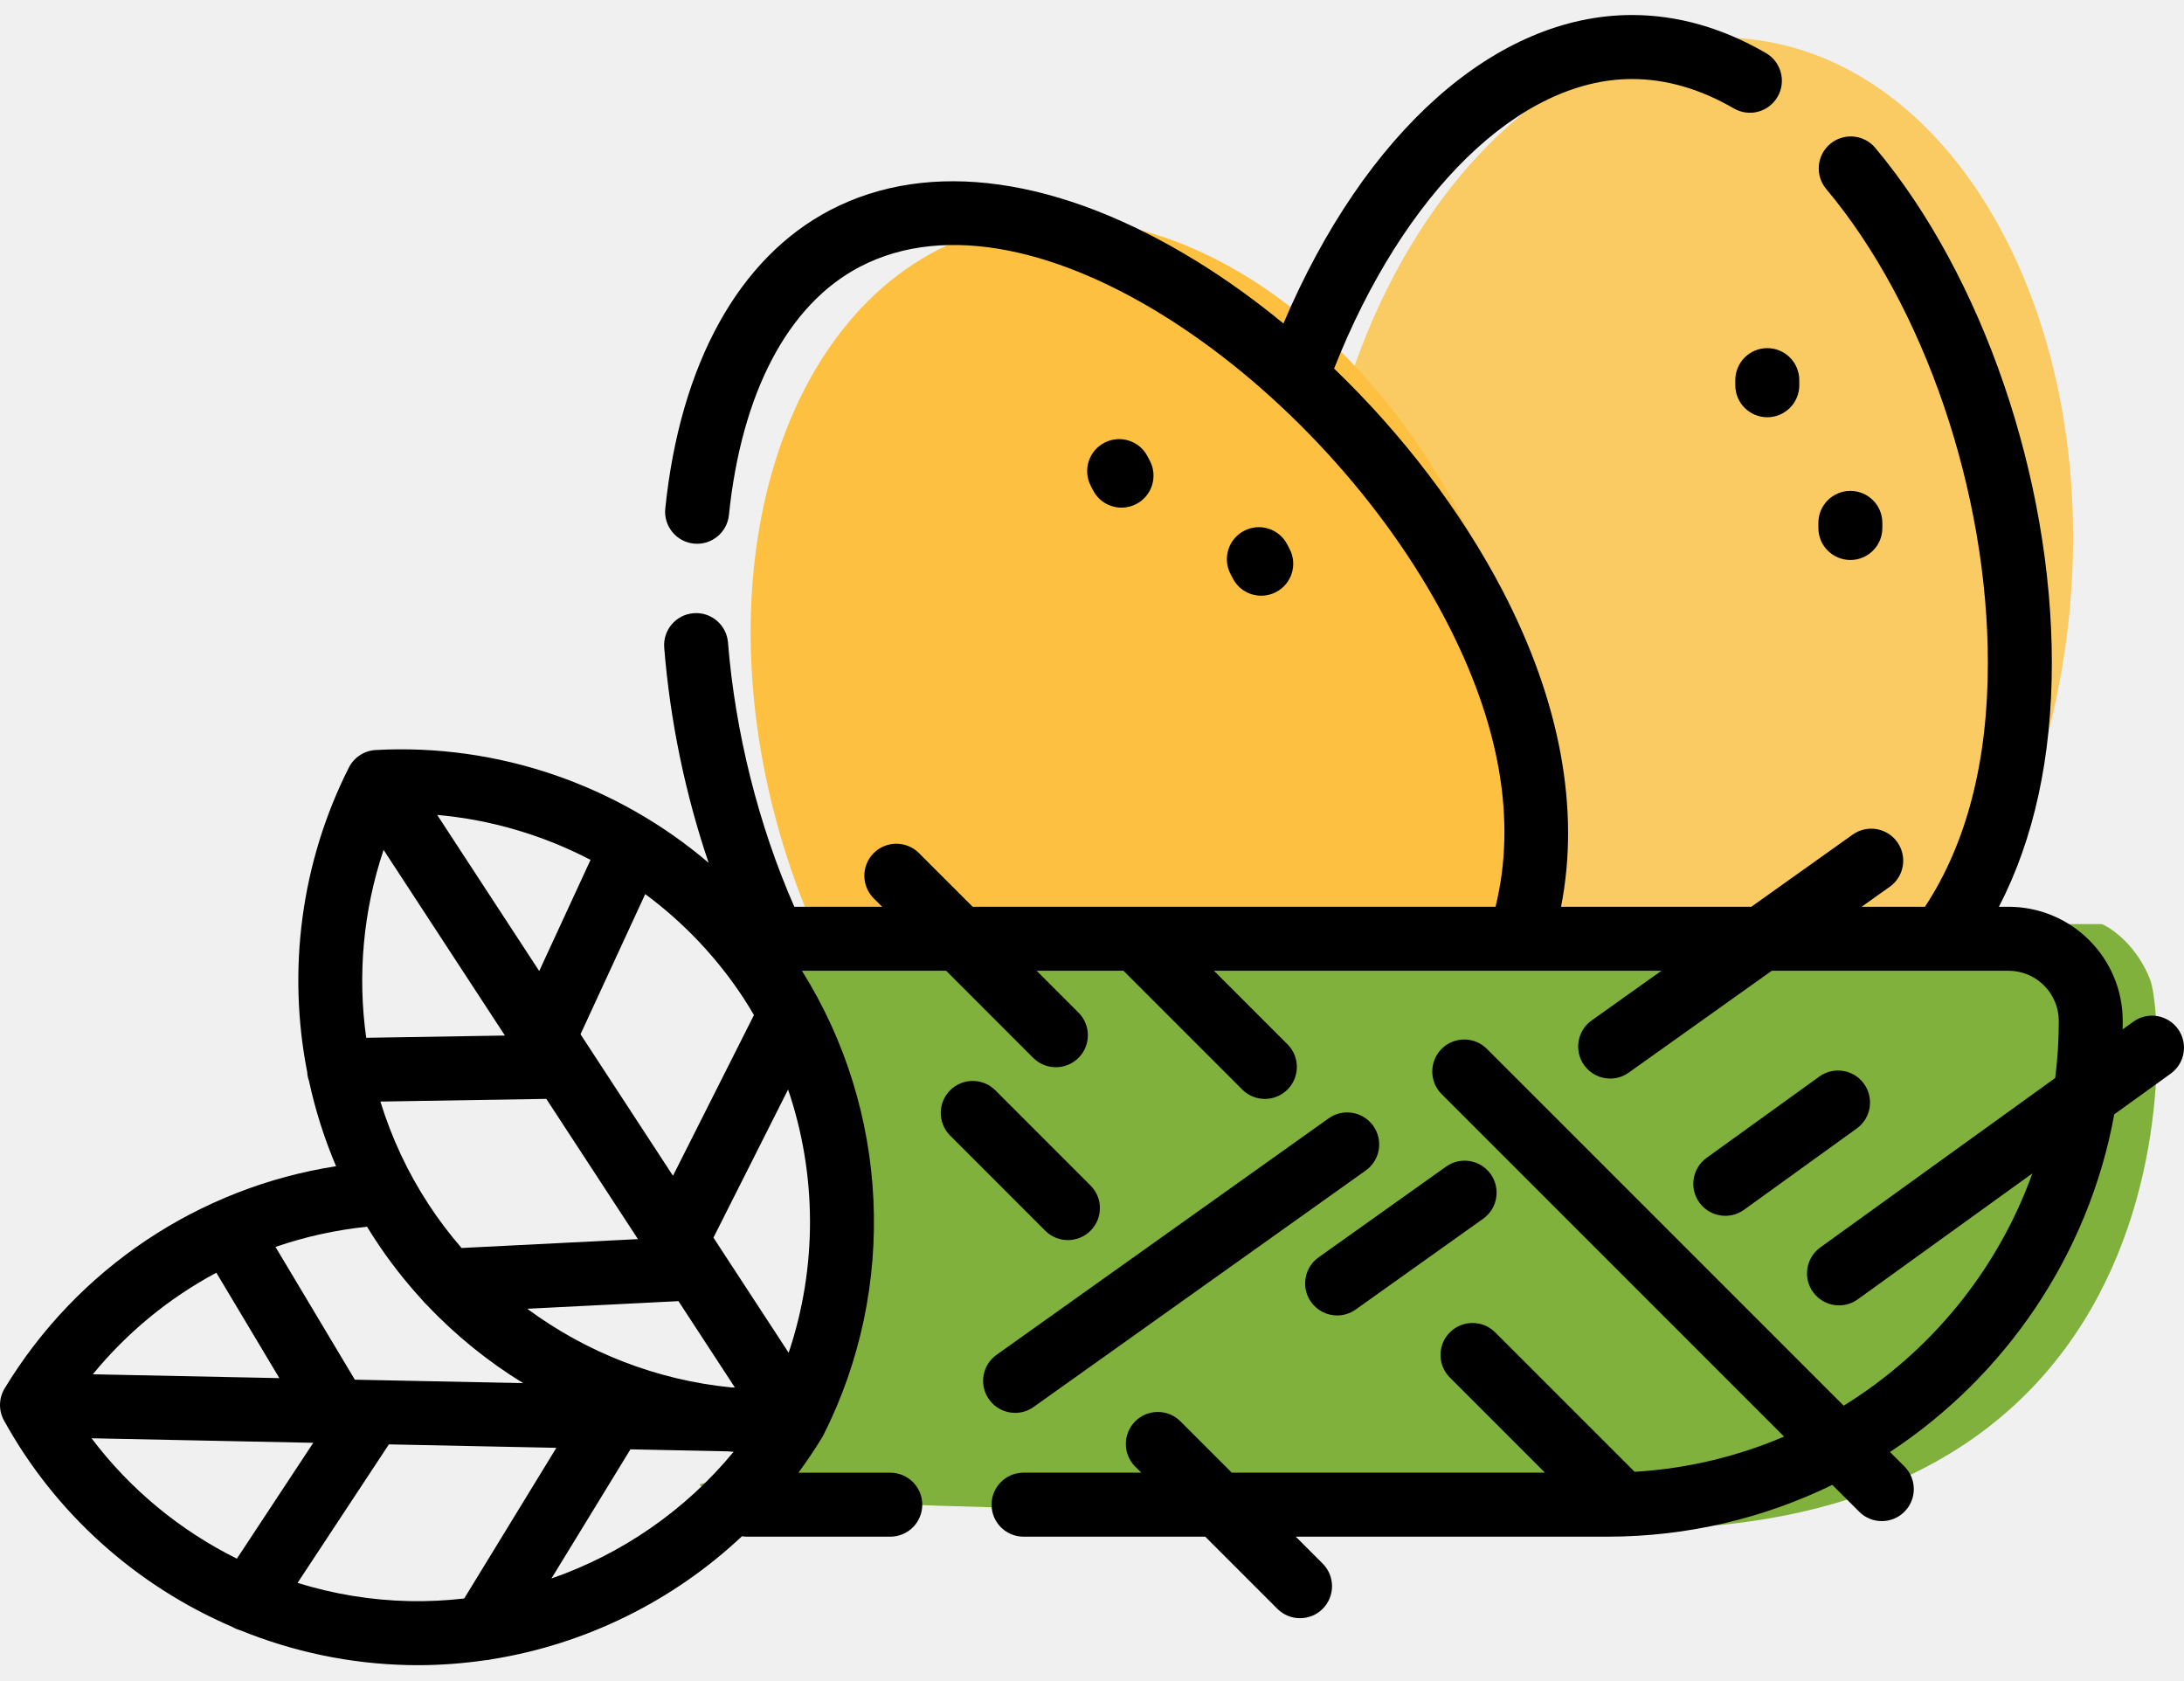
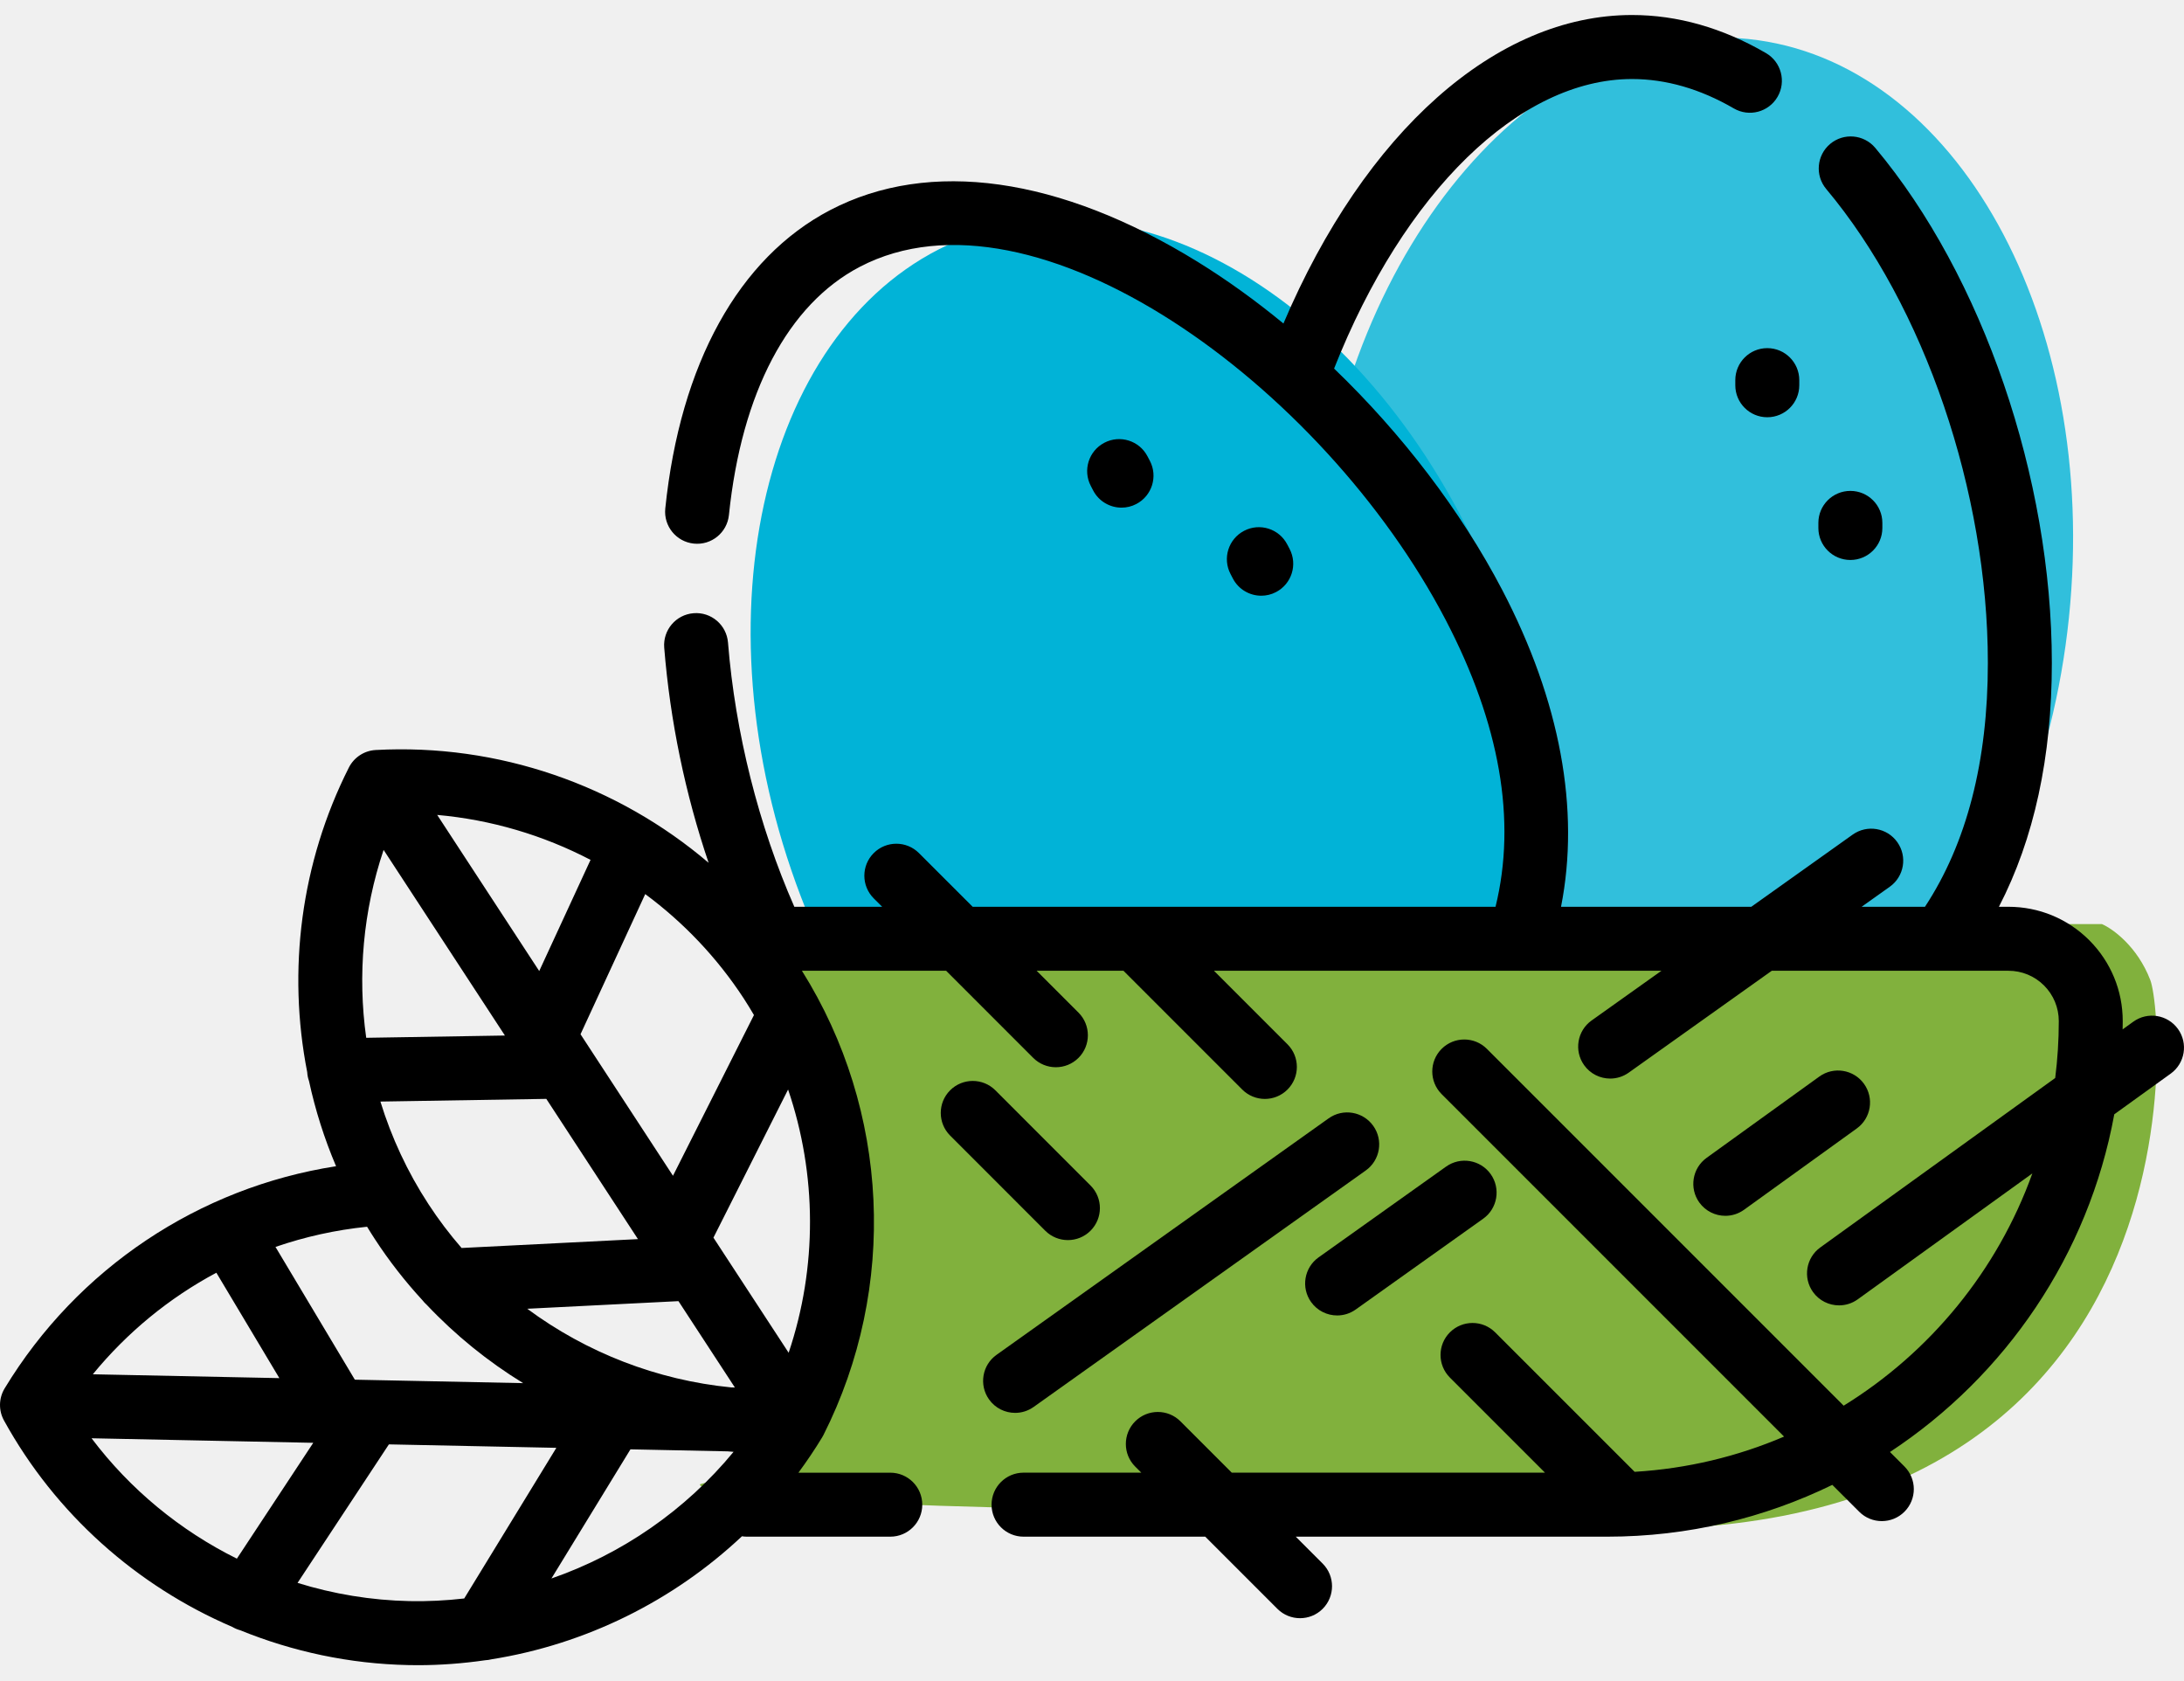
<svg xmlns="http://www.w3.org/2000/svg" width="78" height="60" viewBox="0 0 78 60" fill="none">
  <g clip-path="url(#clip0)">
-     <ellipse opacity="0.8" cx="60.443" cy="20.667" rx="13.519" ry="19.377" transform="rotate(5.91321 60.4431 20.6666)" fill="#FDC040" />
-     <ellipse cx="41.055" cy="26.706" rx="13.519" ry="19.377" transform="rotate(-18.8509 41.0546 26.7057)" fill="#FDC040" />
+     <ellipse opacity="0.8" cx="60.443" cy="20.667" rx="13.519" ry="19.377" transform="rotate(5.91321 60.4431 20.6666)" fill="#01b3d7" />
+     <ellipse cx="41.055" cy="26.706" rx="13.519" ry="19.377" transform="rotate(-18.8509 41.0546 26.7057)" fill="#01b3d7" />
    <path d="M27 33H75.071C75.455 33.167 76.337 33.8 76.797 35C77.373 36.5 79 58.5 51.5 54C29.862 54 24.813 53.333 25.005 53C29 52 29.5 48 30 45C30.5 42 27 33 27 33Z" fill="#81B13D" />
    <path d="M63.117 12.432C62.486 12.432 61.975 12.944 61.975 13.575V13.757C61.975 14.389 62.486 14.9 63.117 14.9C63.748 14.9 64.26 14.389 64.26 13.757V13.575C64.26 12.944 63.748 12.432 63.117 12.432Z" fill="black" />
    <path d="M66.085 17.53C65.454 17.53 64.942 18.041 64.942 18.672V18.855C64.942 19.486 65.454 19.997 66.085 19.997C66.716 19.997 67.227 19.486 67.227 18.855V18.672C67.227 18.041 66.716 17.53 66.085 17.53Z" fill="black" />
    <path d="M41.067 16.457L40.982 16.295C40.69 15.735 40 15.518 39.441 15.811C38.881 16.103 38.665 16.793 38.957 17.352L39.041 17.514C39.245 17.905 39.643 18.128 40.055 18.128C40.233 18.128 40.414 18.087 40.583 17.998C41.142 17.706 41.359 17.016 41.067 16.457Z" fill="black" />
    <path d="M46.057 19.602L45.972 19.44C45.68 18.88 44.99 18.663 44.431 18.956C43.871 19.248 43.655 19.938 43.947 20.497L44.031 20.659C44.235 21.05 44.633 21.273 45.045 21.273C45.223 21.273 45.404 21.232 45.573 21.143C46.132 20.851 46.349 20.161 46.057 19.602Z" fill="black" />
    <path d="M38.947 42.334L35.549 38.935C35.103 38.489 34.379 38.489 33.933 38.935C33.487 39.381 33.487 40.105 33.933 40.551L37.331 43.95C37.555 44.173 37.847 44.284 38.139 44.284C38.432 44.284 38.724 44.173 38.947 43.95C39.394 43.503 39.394 42.78 38.947 42.334Z" fill="black" />
    <path d="M49.045 40.205C48.679 39.691 47.966 39.57 47.452 39.936L35.591 48.381C35.077 48.746 34.957 49.46 35.323 49.974C35.546 50.287 35.897 50.454 36.255 50.454C36.484 50.454 36.715 50.385 36.916 50.242L48.777 41.798C49.291 41.432 49.411 40.719 49.045 40.205Z" fill="black" />
    <path d="M53.239 41.928C52.873 41.414 52.16 41.294 51.645 41.66L47.092 44.901C46.578 45.267 46.458 45.981 46.824 46.495C47.047 46.808 47.399 46.975 47.756 46.975C47.985 46.975 48.217 46.906 48.418 46.763L52.97 43.521C53.484 43.156 53.604 42.442 53.239 41.928Z" fill="black" />
    <path d="M77.784 36.744C77.415 36.232 76.701 36.116 76.189 36.485L75.808 36.76C75.81 36.662 75.812 36.564 75.812 36.466C75.812 35.376 75.388 34.35 74.616 33.575C73.844 32.805 72.818 32.381 71.728 32.381H71.39C72.644 29.958 73.28 27.041 73.28 23.673C73.28 17.068 70.804 9.849 66.973 5.28C66.567 4.797 65.847 4.734 65.363 5.139C64.88 5.545 64.817 6.266 65.222 6.749C68.729 10.93 70.995 17.573 70.995 23.673C70.995 27.188 70.24 30.114 68.749 32.381H66.487L67.492 31.666C68.007 31.3 68.126 30.586 67.76 30.072C67.395 29.558 66.681 29.438 66.167 29.804L62.547 32.381H55.751C56.436 28.912 55.722 25.036 53.653 21.071C52.171 18.234 50.066 15.488 47.646 13.162C50.139 6.856 54.265 2.822 58.286 2.822C59.5 2.822 60.724 3.175 61.922 3.872C62.468 4.189 63.167 4.004 63.484 3.458C63.801 2.913 63.616 2.213 63.071 1.896C61.519 0.994 59.909 0.536 58.286 0.536C53.422 0.536 48.745 4.716 45.837 11.552C44.846 10.737 43.82 9.996 42.774 9.35C37.852 6.31 33.191 5.654 29.65 7.502C26.384 9.209 24.293 12.993 23.76 18.158C23.695 18.786 24.151 19.347 24.779 19.412C25.408 19.478 25.968 19.02 26.033 18.393C26.484 14.016 28.145 10.867 30.708 9.528C36.949 6.27 47.255 13.757 51.627 22.129C53.571 25.853 54.169 29.297 53.412 32.381H40.602C40.599 32.381 40.596 32.381 40.593 32.381H34.738L32.82 30.464C32.374 30.018 31.65 30.018 31.204 30.464C30.758 30.91 30.758 31.633 31.204 32.08L31.506 32.381H28.369C27.096 29.488 26.259 26.167 26 22.945C25.949 22.316 25.399 21.846 24.77 21.898C24.14 21.948 23.672 22.499 23.722 23.128C23.933 25.747 24.474 28.352 25.308 30.811C22.051 28.036 17.798 26.545 13.418 26.783C13.01 26.805 12.645 27.044 12.46 27.408C10.742 30.811 10.259 34.651 10.972 38.288C10.978 38.398 11 38.504 11.036 38.603C11.26 39.641 11.583 40.66 12.002 41.646C7.111 42.405 2.769 45.287 0.165 49.581C-0.046 49.931 -0.055 50.367 0.142 50.725C1.983 54.066 4.885 56.633 8.294 58.096C8.385 58.149 8.48 58.19 8.578 58.216C10.461 58.983 12.491 59.417 14.579 59.46C14.693 59.463 14.806 59.464 14.921 59.464C15.733 59.464 16.538 59.402 17.332 59.287C17.406 59.283 17.481 59.273 17.553 59.254C20.911 58.72 24.033 57.178 26.498 54.861C26.554 54.869 26.611 54.875 26.669 54.875H31.796C32.427 54.875 32.938 54.364 32.938 53.732C32.938 53.101 32.427 52.59 31.796 52.59H28.515C28.815 52.183 29.099 51.763 29.364 51.326C29.372 51.313 29.378 51.299 29.386 51.285C29.393 51.273 29.401 51.262 29.407 51.249C32.069 45.977 31.767 39.653 28.64 34.666H33.791L36.901 37.777C37.125 38 37.417 38.111 37.709 38.111C38.002 38.111 38.294 38 38.518 37.777C38.964 37.331 38.964 36.607 38.518 36.161L37.023 34.666H40.124L44.366 38.908C44.589 39.131 44.882 39.243 45.174 39.243C45.466 39.243 45.759 39.131 45.982 38.908C46.428 38.462 46.428 37.738 45.982 37.292L43.356 34.666H54.271C54.272 34.666 54.273 34.667 54.275 34.667C54.276 34.667 54.277 34.666 54.278 34.666H59.338L56.843 36.442C56.329 36.808 56.209 37.522 56.575 38.036C56.798 38.349 57.15 38.516 57.507 38.516C57.736 38.516 57.968 38.447 58.169 38.304L63.278 34.666H69.345C69.345 34.666 69.346 34.666 69.347 34.666C69.347 34.666 69.348 34.666 69.349 34.666H71.729C72.209 34.666 72.662 34.853 73.001 35.191C73.341 35.532 73.528 35.985 73.528 36.465C73.528 37.153 73.484 37.831 73.4 38.496L65.011 44.546C64.499 44.915 64.383 45.629 64.752 46.141C64.976 46.451 65.325 46.615 65.68 46.615C65.912 46.615 66.145 46.545 66.347 46.4L72.584 41.903C71.338 45.37 68.936 48.29 65.845 50.197L53.103 37.455C52.657 37.009 51.934 37.009 51.487 37.455C51.041 37.902 51.041 38.625 51.487 39.071L63.717 51.301C62.061 52.009 60.263 52.446 58.38 52.559L53.398 47.578C52.952 47.132 52.229 47.132 51.782 47.578C51.336 48.024 51.336 48.748 51.783 49.194L55.178 52.589H43.992L42.159 50.756C41.713 50.31 40.99 50.31 40.543 50.756C40.097 51.203 40.097 51.926 40.543 52.372L40.761 52.589H36.556C35.925 52.589 35.413 53.101 35.413 53.732C35.413 54.363 35.925 54.875 36.556 54.875H43.045L45.622 57.452C45.845 57.675 46.138 57.786 46.43 57.786C46.722 57.786 47.015 57.675 47.238 57.452C47.684 57.005 47.684 56.282 47.238 55.836L46.277 54.875H57.401C60.282 54.875 63.01 54.209 65.44 53.025L66.4 53.984C66.623 54.208 66.915 54.319 67.208 54.319C67.5 54.319 67.793 54.208 68.016 53.984C68.462 53.538 68.462 52.815 68.016 52.368L67.499 51.851C71.618 49.139 74.589 44.82 75.51 39.792L77.526 38.339C78.037 37.97 78.153 37.256 77.784 36.744ZM26.56 35.651C26.688 35.847 26.809 36.047 26.927 36.248L24.035 41.987L20.733 36.933L23.044 31.928C24.409 32.939 25.606 34.192 26.56 35.651ZM22.784 44.249L16.485 44.566C16.06 44.076 15.665 43.556 15.306 43.006C14.554 41.856 13.981 40.62 13.586 39.337L19.511 39.241L22.784 44.249ZM21.091 30.706L19.258 34.676L15.614 29.101C17.541 29.272 19.401 29.825 21.091 30.706ZM13.7 30.35L18.033 36.979L13.079 37.06C12.765 34.823 12.969 32.522 13.7 30.35ZM13.11 43.807C13.202 43.958 13.296 44.108 13.393 44.256C13.9 45.033 14.468 45.758 15.086 46.43C15.131 46.489 15.182 46.543 15.237 46.592C16.263 47.679 17.424 48.619 18.684 49.392L12.673 49.269L9.839 44.528C10.888 44.166 11.985 43.922 13.11 43.807ZM7.727 45.449L9.977 49.213L3.315 49.076C4.543 47.577 6.045 46.348 7.727 45.449ZM8.46 55.66C6.436 54.656 4.65 53.19 3.27 51.361L11.188 51.523L8.46 55.66ZM16.579 57.082C15.935 57.156 15.282 57.189 14.625 57.176C13.252 57.147 11.908 56.923 10.627 56.525L13.889 51.579L19.87 51.702L16.579 57.082ZM19.694 56.368L22.516 51.756L25.985 51.828C26.056 51.834 26.127 51.839 26.199 51.845C24.48 53.932 22.218 55.491 19.694 56.368ZM26.118 49.545C23.467 49.285 20.946 48.302 18.83 46.736L24.231 46.464L26.246 49.548L26.118 49.545ZM28.166 48.307L25.48 44.197L28.146 38.907C29.177 41.936 29.195 45.25 28.166 48.307Z" fill="black" />
    <path d="M66.571 38.703C66.202 38.191 65.488 38.075 64.976 38.444L60.95 41.347C60.438 41.716 60.322 42.431 60.691 42.943C60.915 43.252 61.264 43.417 61.619 43.417C61.851 43.417 62.084 43.347 62.287 43.201L66.313 40.298C66.825 39.929 66.94 39.215 66.571 38.703Z" fill="black" />
  </g>
  <defs>
    <clipPath id="clip0">
      <rect width="78" height="60" fill="white" />
    </clipPath>
  </defs>
</svg>
